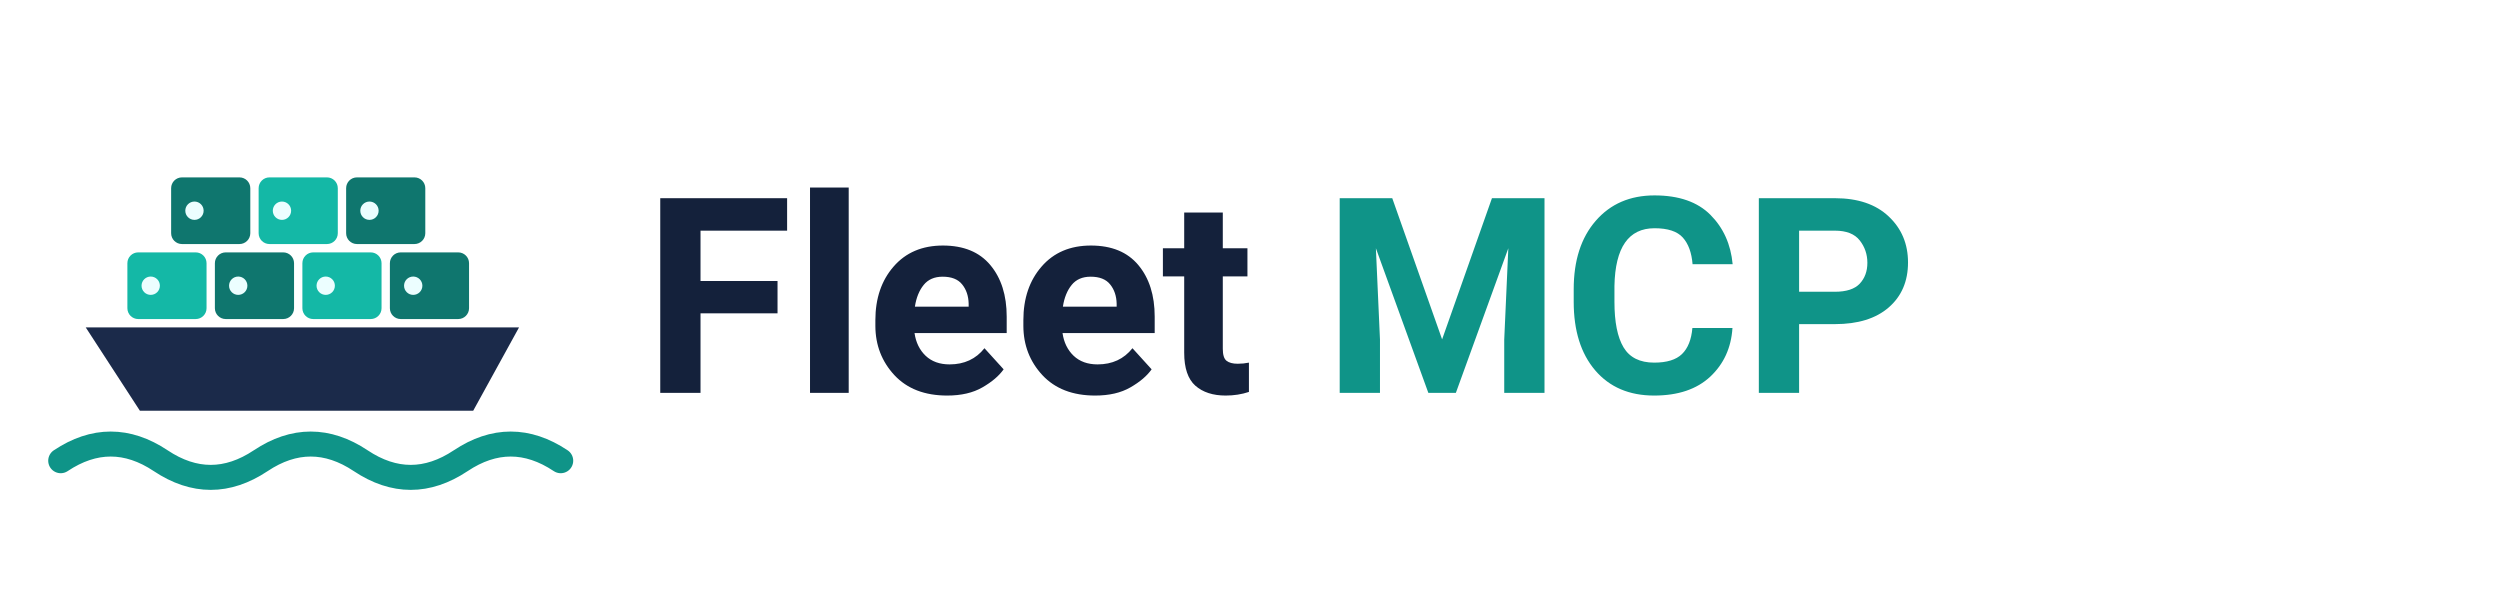
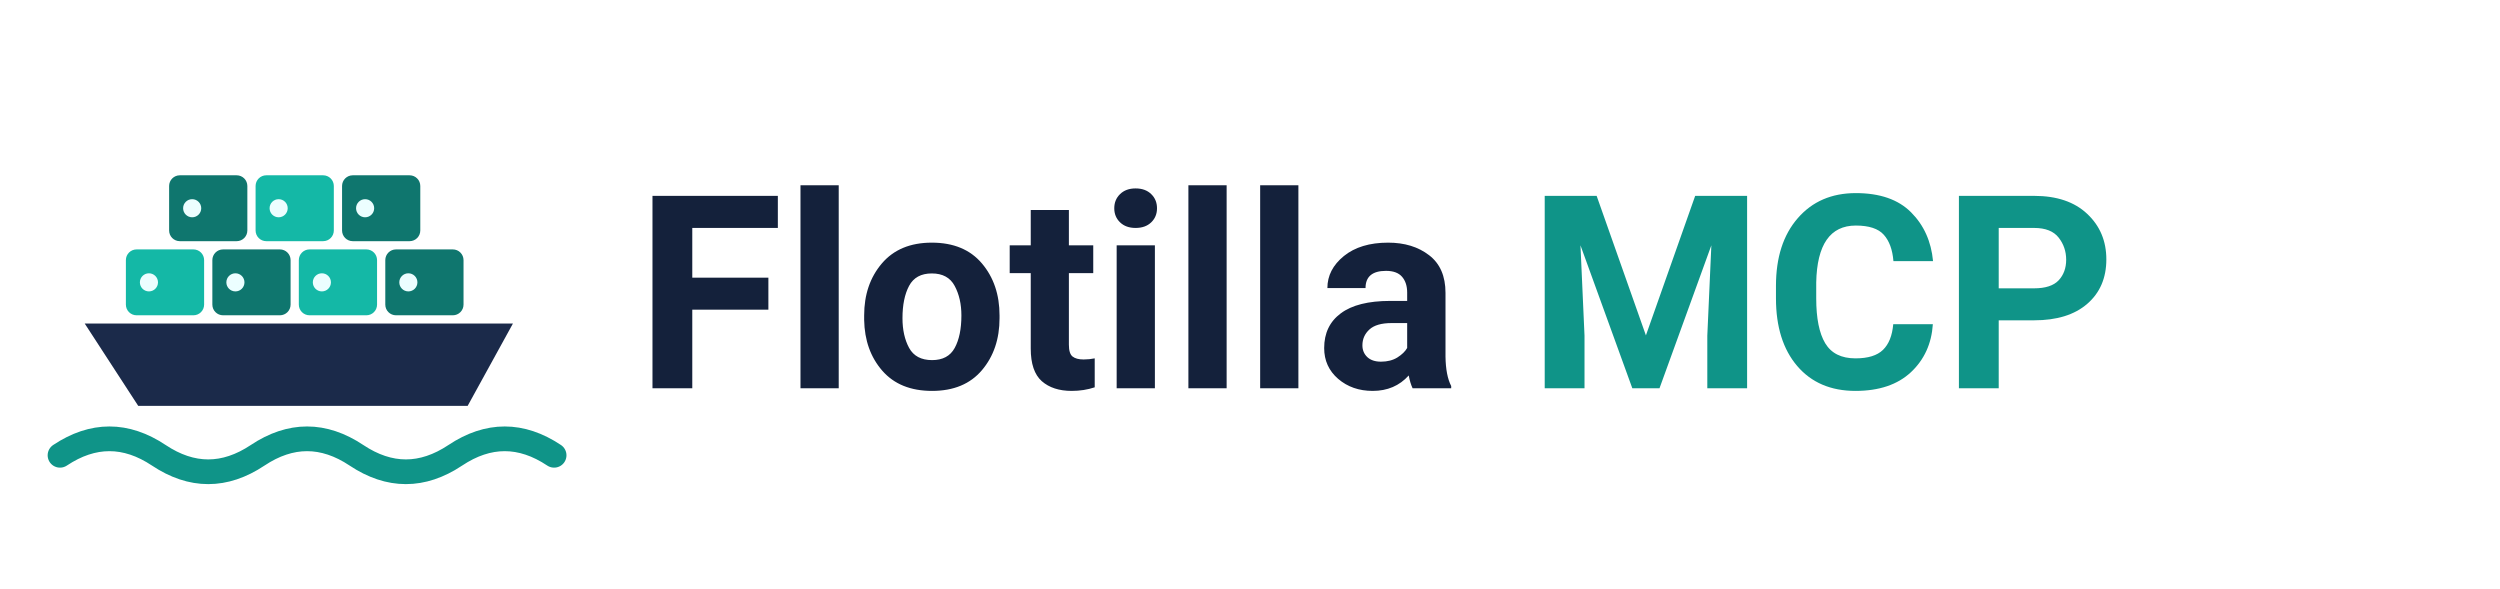
- <svg xmlns="http://www.w3.org/2000/svg" viewBox="0 0 420 100" role="img" aria-labelledby="fm-logo-title fm-logo-desc">
+ <svg xmlns="http://www.w3.org/2000/svg" viewBox="0 0 425 100" role="img" aria-labelledby="fm-logo-title fm-logo-desc">
  <g transform="translate(6,6) scale(1.4)">
    <g transform="translate(0,-3)">
      <g fill="#14B8A6">
        <rect x="11" y="29" width="9.5" height="8" rx="1.3" />
        <rect x="32" y="29" width="9.5" height="8" rx="1.3" />
        <rect x="26.75" y="20" width="9.5" height="8" rx="1.3" />
      </g>
      <g fill="#0F766E">
        <rect x="21.5" y="29" width="9.5" height="8" rx="1.3" />
        <rect x="42.5" y="29" width="9.5" height="8" rx="1.3" />
        <rect x="16.25" y="20" width="9.5" height="8" rx="1.3" />
        <rect x="37.25" y="20" width="9.5" height="8" rx="1.3" />
      </g>
      <g fill="#ECFEFF">
        <circle cx="13.8" cy="33" r="1.1" />
        <circle cx="24.3" cy="33" r="1.1" />
        <circle cx="34.8" cy="33" r="1.1" />
        <circle cx="45.3" cy="33" r="1.1" />
        <circle cx="19.05" cy="24" r="1.1" />
        <circle cx="29.55" cy="24" r="1.1" />
        <circle cx="40.05" cy="24" r="1.1" />
      </g>
      <polygon fill="#1B2A4A" points="6,38 58,38 52.5,48 12.5,48" />
      <path d="M3,54 Q9,50 15,54 T27,54 T39,54 T51,54 T63,54" fill="none" stroke="#0F9488" stroke-width="3" stroke-linecap="round" />
    </g>
  </g>
-   <text x="108" y="66" font-family="-apple-system, BlinkMacSystemFont, 'Segoe UI', Roboto, Helvetica, Arial, sans-serif" font-size="46" font-weight="700" fill="#14213B">Fleet <tspan fill="#0F9488">MCP</tspan>
+   <text x="108" y="66" font-family="-apple-system, BlinkMacSystemFont, 'Segoe UI', Roboto, Helvetica, Arial, sans-serif" font-size="46" font-weight="700" fill="#14213B">Flotilla <tspan fill="#0F9488">MCP</tspan>
  </text>
</svg>
